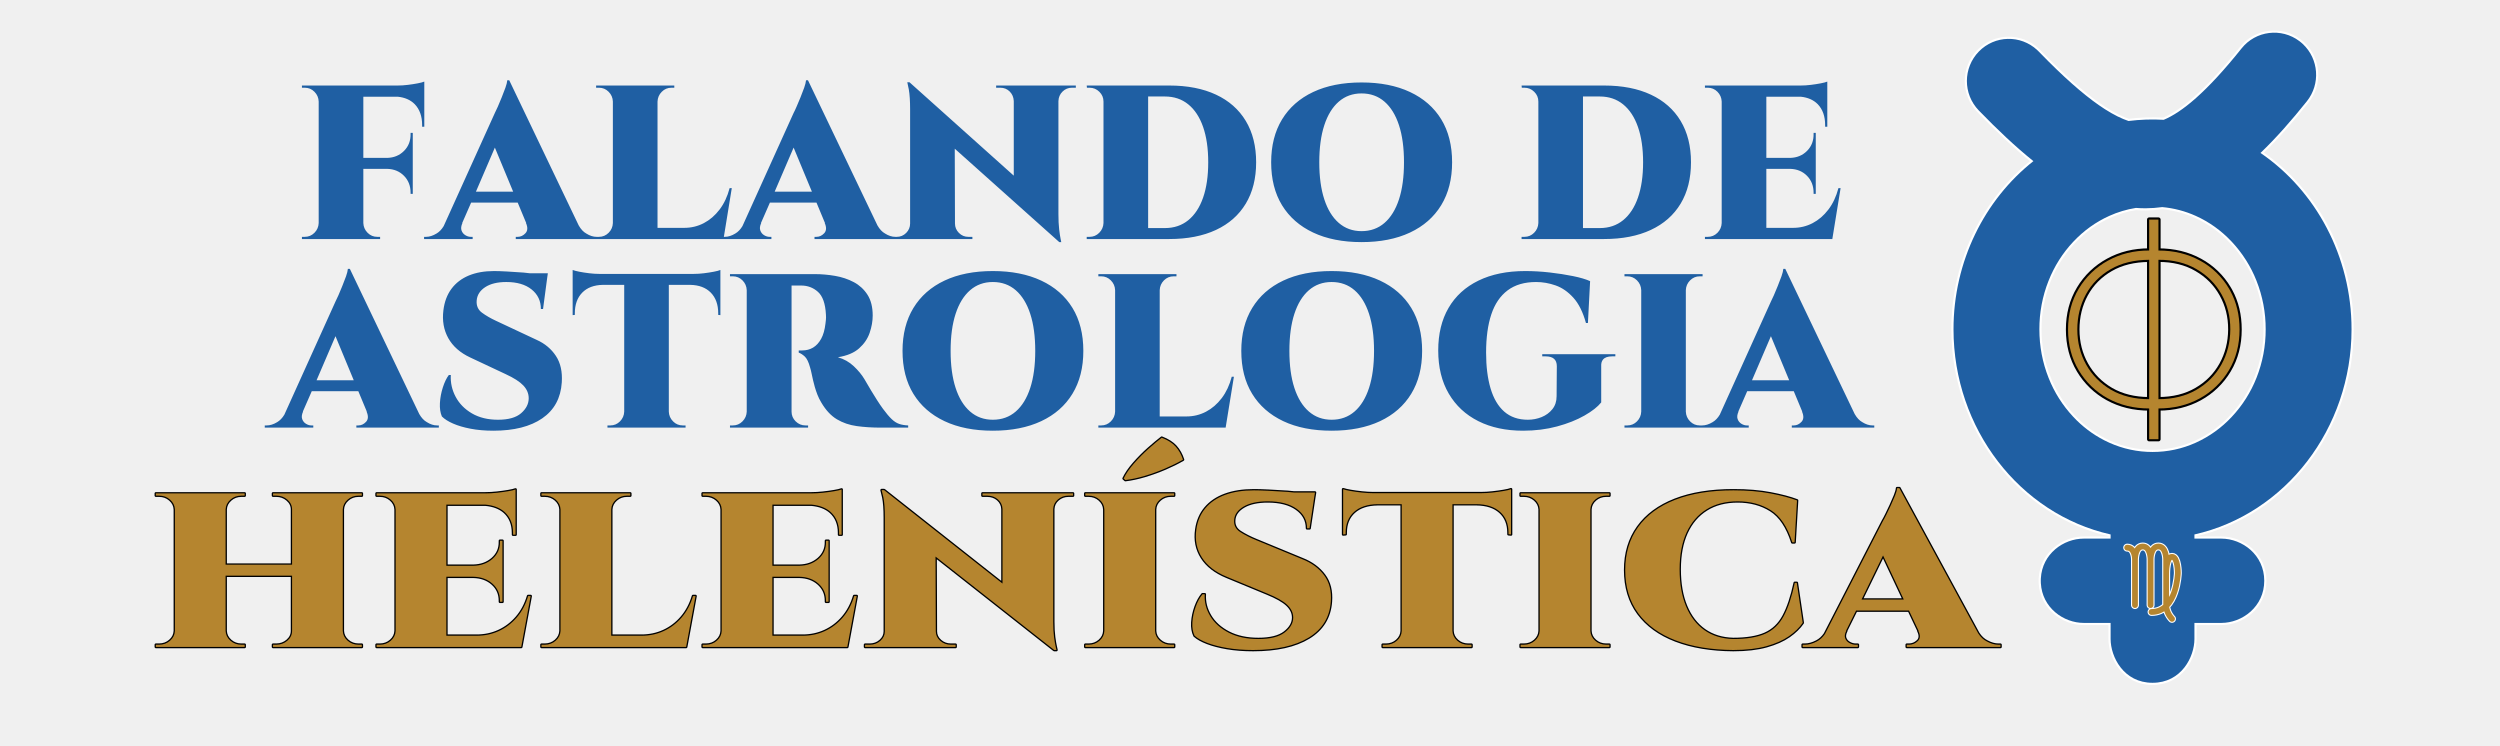
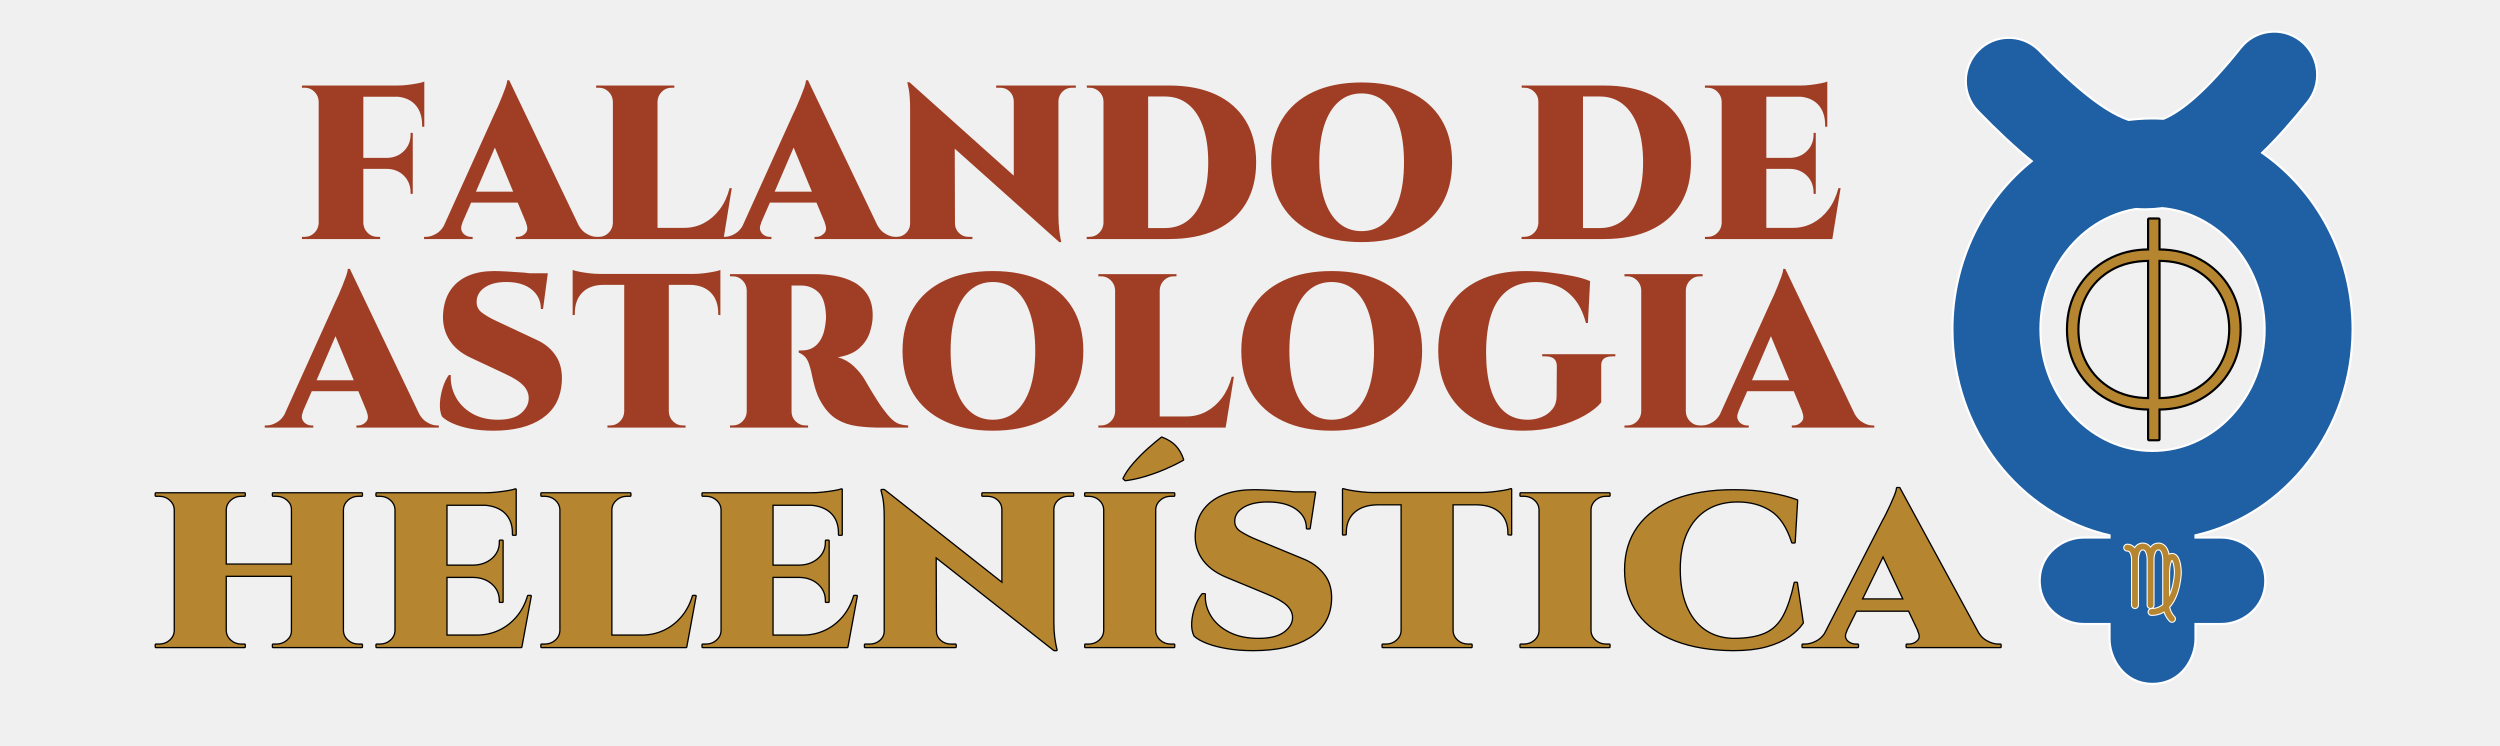
<svg xmlns="http://www.w3.org/2000/svg" viewBox="30 30 1140 340" fill="none">
-   <path fill="#1F5FA3" d="M218.22 90.6V118.4H217.23V117.9Q217.23 113.2 214.2 110.15Q211.17 107.1 206.5 107H195.68V131.7Q195.78 134.3 197.62 136.15Q199.45 138 202.04 138H203.33V139H167.68V138H168.97Q171.55 138 173.39 136.15Q175.23 134.3 175.32 131.7V76.3Q175.23 73.7 173.39 71.85Q171.55 70 168.97 70H167.68V69H211.37Q213.55 69 215.99 68.7Q218.42 68.4 220.5 68Q222.59 67.6 223.48 67.2V87.8H222.49V87Q222.49 81 219.11 77.5Q216.24 74.6 211.37 74.1H195.68V102H206.5Q211.17 101.9 214.25 98.8Q217.33 95.7 217.23 91V90.6Z M262.21 66.6 293.89 132.8Q295.37 135.4 297.36 136.5Q299.74 138 302.03 138H302.82V139H265.19V138H266.08Q268.07 138 269.61 136.35Q271.15 134.7 269.86 131.7H269.95L266.08 122.4H244.83L240.76 131.7H240.86Q239.97 133.7 240.46 135.1Q240.96 136.5 242.2 137.25Q243.44 138 244.63 138H245.53V139H223.38V138H224.28Q226.56 138 229.04 136.5Q230.93 135.4 232.32 133.1L255.66 81.5Q256.15 80.6 257 78.65Q257.84 76.7 258.78 74.4Q259.73 72.1 260.47 70Q261.22 67.9 261.32 66.6ZM255.66 97.3 247.02 117.4H264Z M363.69 115.8 359.92 139H301.83V138H303.12Q305.7 138 307.54 136.15Q309.38 134.3 309.47 131.7V76.3Q309.38 73.7 307.54 71.85Q305.7 70 303.12 70H301.83V69H337.48V70H336.19Q333.6 70 331.77 71.85Q329.93 73.7 329.83 76.3V133.9H342.04Q346.81 133.9 350.93 131.75Q355.05 129.6 358.13 125.55Q361.21 121.5 362.7 115.8Z M398.44 66.6 430.12 132.8Q431.61 135.4 433.6 136.5Q435.98 138 438.26 138H439.06V139H401.42V138H402.32Q404.3 138 405.84 136.35Q407.38 134.7 406.09 131.7H406.19L402.32 122.4H381.07L377 131.7H377.1Q376.2 133.7 376.7 135.1Q377.2 136.5 378.44 137.25Q379.68 138 380.87 138H381.76V139H359.62V138H360.51Q362.8 138 365.28 136.5Q367.17 135.4 368.56 133.1L391.89 81.5Q392.39 80.6 393.23 78.65Q394.08 76.7 395.02 74.4Q395.96 72.1 396.71 70Q397.45 67.9 397.55 66.6ZM391.89 97.3 383.25 117.4H400.23Z M444.72 67.5 492.28 110.1V76.1Q492.18 73.5 490.44 71.75Q488.71 70 486.12 70H484.24V69H520.58V70H518.79Q516.31 70 514.52 71.75Q512.74 73.5 512.64 76.1V127.6Q512.64 131.7 512.98 134.6Q513.33 137.5 513.63 138.9L513.93 140.4H513.03L465.37 97.8L465.47 131.9Q465.47 134.4 467.26 136.2Q469.04 138 471.53 138H473.41V139H437.07V138H438.96Q441.44 138 443.23 136.2Q445.01 134.4 445.01 131.9V80Q445.01 74.1 444.42 70.8L443.72 67.5Z M563.18 69Q575.59 69 584.48 73.15Q593.36 77.3 598.08 85.15Q602.8 93 602.8 104Q602.8 115 598.08 122.85Q593.36 130.7 584.48 134.85Q575.59 139 563.18 139H525.54V138H526.84Q529.42 138 531.25 136.15Q533.09 134.3 533.19 131.7V76.3Q533.19 73.7 531.3 71.85Q529.42 70 526.84 70H525.64L525.54 69ZM553.55 74V134H561.19Q567.45 134 571.87 130.4Q576.29 126.8 578.62 120.1Q580.95 113.4 580.95 104Q580.95 94.6 578.62 87.9Q576.29 81.2 571.87 77.6Q567.45 74 561.19 74Z M650.86 67.6Q663.67 67.6 672.95 71.95Q682.23 76.3 687.2 84.4Q692.16 92.5 692.16 104Q692.16 115.4 687.2 123.55Q682.23 131.7 672.95 136.05Q663.67 140.4 650.86 140.4Q638.05 140.4 628.81 136.05Q619.58 131.7 614.61 123.6Q609.65 115.5 609.65 104Q609.65 92.6 614.61 84.45Q619.58 76.3 628.81 71.95Q638.05 67.6 650.86 67.6ZM650.86 135.4Q657.01 135.4 661.33 131.65Q665.65 127.9 667.94 120.9Q670.22 113.9 670.22 104Q670.22 94.1 667.94 87.1Q665.65 80.1 661.33 76.35Q657.01 72.6 650.86 72.6Q644.8 72.6 640.48 76.35Q636.16 80.1 633.88 87.1Q631.59 94.1 631.59 104Q631.59 113.9 633.88 120.9Q636.16 127.9 640.48 131.65Q644.8 135.4 650.86 135.4Z  M761.47 69Q773.89 69 782.77 73.15Q791.66 77.3 796.38 85.15Q801.09 93 801.09 104Q801.09 115 796.38 122.85Q791.66 130.7 782.77 134.85Q773.89 139 761.47 139H723.84V138H725.13Q727.71 138 729.55 136.15Q731.39 134.3 731.49 131.7V76.3Q731.49 73.7 729.6 71.85Q727.71 70 725.13 70H723.94L723.84 69ZM751.84 74V134H759.49Q765.74 134 770.16 130.4Q774.58 126.8 776.91 120.1Q779.25 113.4 779.25 104Q779.25 94.6 776.91 87.9Q774.58 81.2 770.16 77.6Q765.74 74 759.49 74Z M869.31 115.8 865.54 139H807.45V138H808.74Q811.32 138 813.16 136.15Q814.99 134.3 815.09 131.7V76.3Q814.99 73.7 813.16 71.85Q811.32 70 808.74 70H807.45V69H851.14Q853.32 69 855.76 68.7Q858.19 68.4 860.27 68Q862.36 67.6 863.25 67.2V87.8H862.26V87Q862.26 81 858.88 77.5Q856 74.6 851.14 74.1H835.45V102H846.27Q850.94 101.9 854.02 98.8Q857.1 95.7 857 91V90.6H857.99V118.4H857V117.9Q857 113.2 853.97 110.15Q850.94 107.1 846.27 107H835.45V133.9H847.66Q852.43 133.9 856.55 131.75Q860.67 129.6 863.75 125.55Q866.83 121.5 868.32 115.8Z M189.53 152.6 221.18 218.8Q222.67 221.4 224.65 222.5Q227.03 224 229.31 224H230.11V225H192.5V224H193.4Q195.38 224 196.92 222.35Q198.46 220.7 197.17 217.7H197.27L193.4 208.4H172.16L168.09 217.7H168.19Q167.3 219.7 167.8 221.1Q168.29 222.5 169.53 223.25Q170.77 224 171.96 224H172.86V225H150.73V224H151.62Q153.91 224 156.39 222.5Q158.27 221.4 159.66 219.1L182.98 167.5Q183.47 166.6 184.32 164.65Q185.16 162.7 186.1 160.4Q187.05 158.1 187.79 156Q188.53 153.9 188.63 152.6ZM182.98 183.3 174.35 203.4H191.31Z M255.31 153.6Q257.49 153.6 261.16 153.8Q264.84 154 268.8 154.3Q270.19 154.5 271.48 154.6H279.82L279.52 156.7L277.63 170.9H276.64Q276.64 165.4 272.43 162Q268.21 158.6 260.87 158.6Q254.81 158.6 251.24 160.95Q247.67 163.3 247.37 167Q247.07 170.6 249.8 172.6Q252.53 174.6 256.2 176.3L274.76 185Q280.31 187.5 283.49 192.3Q286.66 197.1 286.17 204.4Q285.47 215.1 277.29 220.75Q269.1 226.4 255.01 226.4Q249.26 226.4 244.59 225.5Q239.93 224.6 236.61 223.15Q233.28 221.7 231.5 219.9Q230.41 217.4 230.6 213.8Q230.8 210.2 231.94 206.65Q233.08 203.1 234.67 201H235.57Q235.27 206.2 237.75 210.9Q240.23 215.6 245.19 218.5Q250.15 221.4 257.1 221.4Q264.24 221.4 267.66 218.4Q271.09 215.4 271.09 211.6Q271.09 208.4 268.66 205.8Q266.22 203.2 260.57 200.6L244.4 193Q237.55 189.8 234.42 184.2Q231.3 178.6 232.19 171.5Q232.89 165.7 235.86 161.7Q238.84 157.7 243.75 155.65Q248.66 153.6 255.31 153.6Z M358.5 153.1V173.7L357.51 173.6V172.9Q357.51 166.9 354.13 163.45Q350.76 160 344.71 159.9H334.98V217.7Q335.08 220.3 336.92 222.15Q338.75 224 341.33 224H342.62V225H307V224H308.29Q310.87 224 312.71 222.15Q314.55 220.3 314.64 217.7V159.9H304.92Q298.87 160 295.49 163.45Q292.12 166.9 292.12 172.9V173.6L291.13 173.7V153.1Q292.12 153.5 294.16 153.9Q296.19 154.3 298.67 154.6Q301.15 154.9 303.23 154.9H346.39Q348.58 154.9 351.01 154.6Q353.44 154.3 355.52 153.9Q357.61 153.5 358.5 153.1Z M370.51 217.7V162.3Q370.41 159.7 368.57 157.85Q366.74 156 364.16 156H362.87V155H401.66Q406.13 155 410.79 155.8Q415.45 156.6 419.32 158.65Q423.19 160.7 425.57 164.4Q427.95 168.1 427.95 173.9Q427.95 177.7 426.57 181.75Q425.18 185.8 421.75 188.85Q418.33 191.9 412.08 192.9Q416.25 194.1 419.32 197Q422.4 199.9 424.18 202.9Q424.38 203.2 425.18 204.6Q425.97 206 427.21 208.05Q428.45 210.1 429.84 212.3Q431.23 214.5 432.62 216.4Q434.9 219.5 436.59 221.1Q438.27 222.7 440.01 223.3Q441.75 223.9 444.13 224V225H431.73Q425.77 225 420.71 224.3Q415.65 223.6 411.63 221.2Q407.61 218.8 404.54 213.6Q403.45 211.8 402.75 210Q402.06 208.2 401.56 206.5Q401.07 204.8 400.72 203.25Q400.37 201.7 400.07 200.25Q399.78 198.8 399.38 197.5Q398.39 193.9 397 192.6Q395.61 191.3 394.22 190.8V189.8H395.81Q398.59 189.8 400.77 188.5Q402.95 187.2 404.44 184.5Q405.93 181.8 406.42 177.5Q406.52 176.7 406.62 175.75Q406.72 174.8 406.62 173.4Q406.23 166 403 163.1Q399.78 160.2 395.31 160.2H390.95V217.7Q390.95 220.3 392.83 222.15Q394.72 224 397.3 224H398.49V225H362.87V224H364.16Q366.74 224 368.57 222.15Q370.41 220.3 370.51 217.7Z M482.72 153.6Q495.52 153.6 504.8 157.95Q514.08 162.3 519.04 170.4Q524 178.5 524 190Q524 201.4 519.04 209.55Q514.08 217.7 504.8 222.05Q495.52 226.4 482.72 226.4Q469.93 226.4 460.7 222.05Q451.47 217.7 446.51 209.6Q441.55 201.5 441.55 190Q441.55 178.6 446.51 170.45Q451.47 162.3 460.7 157.95Q469.93 153.6 482.72 153.6ZM482.72 221.4Q488.88 221.4 493.19 217.65Q497.51 213.9 499.79 206.9Q502.07 199.9 502.07 190Q502.07 180.1 499.79 173.1Q497.51 166.1 493.19 162.35Q488.88 158.6 482.72 158.6Q476.67 158.6 472.36 162.35Q468.04 166.1 465.76 173.1Q463.48 180.1 463.48 190Q463.48 199.9 465.76 206.9Q468.04 213.9 472.36 217.65Q476.67 221.4 482.72 221.4Z M592.66 201.8 588.89 225H530.85V224H532.14Q534.72 224 536.55 222.15Q538.39 220.3 538.49 217.7V162.3Q538.39 159.7 536.55 157.85Q534.72 156 532.14 156H530.85V155H566.47V156H565.18Q562.6 156 560.76 157.85Q558.93 159.7 558.83 162.3V219.9H571.03Q575.79 219.9 579.91 217.75Q584.03 215.6 587.11 211.55Q590.18 207.5 591.67 201.8Z M637.21 153.6Q650.01 153.6 659.29 157.95Q668.57 162.3 673.53 170.4Q678.49 178.5 678.49 190Q678.49 201.4 673.53 209.55Q668.57 217.7 659.29 222.05Q650.01 226.4 637.21 226.4Q624.41 226.4 615.18 222.05Q605.96 217.7 601 209.6Q596.03 201.5 596.03 190Q596.03 178.6 601 170.45Q605.96 162.3 615.18 157.95Q624.41 153.6 637.21 153.6ZM637.21 221.4Q643.36 221.4 647.68 217.65Q652 213.9 654.28 206.9Q656.56 199.9 656.56 190Q656.56 180.1 654.28 173.1Q652 166.1 647.68 162.35Q643.36 158.6 637.21 158.6Q631.16 158.6 626.84 162.35Q622.53 166.1 620.24 173.1Q617.96 180.1 617.96 190Q617.96 199.9 620.24 206.9Q622.53 213.9 626.84 217.65Q631.16 221.4 637.21 221.4Z M760.15 197V213.5Q757.77 216.5 752.51 219.5Q747.25 222.5 740.05 224.45Q732.86 226.4 724.53 226.4Q712.82 226.4 704.14 222.05Q695.45 217.7 690.64 209.5Q685.83 201.3 685.83 189.8Q685.83 178.5 690.54 170.4Q695.26 162.3 704.19 157.95Q713.12 153.6 725.52 153.6Q730.98 153.6 736.68 154.25Q742.39 154.9 747.3 155.9Q752.21 156.9 755.09 158.2L754.09 177.3H753.2Q751.12 169.8 747.45 165.75Q743.78 161.7 739.36 160.15Q734.94 158.6 730.48 158.6Q722.54 158.6 717.48 162.4Q712.42 166.2 710.04 173.35Q707.66 180.5 707.66 190.8Q707.66 200.2 709.69 207.1Q711.73 214 715.94 217.7Q720.16 221.4 726.71 221.4Q729.98 221.4 732.96 220.2Q735.94 219 737.87 216.6Q739.81 214.2 739.81 210.7L739.91 197Q739.91 192.5 734.85 192.5H733.26V191.5H766.6V192.5H765.11Q762.13 192.5 760.94 194Q760.05 195.1 760.15 197Z M778.4 217.7V162.3Q778.3 159.7 776.47 157.85Q774.63 156 772.05 156H770.76V155H806.38V156H805.09Q802.51 156 800.68 157.85Q798.84 159.7 798.74 162.3V217.7Q798.84 220.3 800.68 222.15Q802.51 224 805.09 224H806.38V225H770.76V224H772.05Q774.63 224 776.47 222.15Q778.3 220.3 778.4 217.7Z M844.09 152.6 875.74 218.8Q877.23 221.4 879.21 222.5Q881.59 224 883.88 224H884.67V225H847.06V224H847.96Q849.94 224 851.48 222.35Q853.02 220.7 851.73 217.7H851.83L847.96 208.4H826.72L822.66 217.7H822.75Q821.86 219.7 822.36 221.1Q822.85 222.5 824.09 223.25Q825.33 224 826.53 224H827.42V225H805.29V224H806.19Q808.47 224 810.95 222.5Q812.83 221.4 814.22 219.1L837.54 167.5Q838.03 166.6 838.88 164.65Q839.72 162.7 840.66 160.4Q841.61 158.1 842.35 156Q843.1 153.9 843.19 152.6ZM837.54 183.3 828.91 203.4H845.87Z" />
+   <path fill="#A03E25" d="M218.22 90.6V118.4H217.23V117.9Q217.23 113.2 214.2 110.15Q211.17 107.1 206.5 107H195.68V131.7Q195.78 134.3 197.62 136.15Q199.45 138 202.04 138H203.33V139H167.68V138H168.97Q171.55 138 173.39 136.15Q175.23 134.3 175.32 131.7V76.3Q175.23 73.7 173.39 71.85Q171.55 70 168.97 70H167.68V69H211.37Q213.55 69 215.99 68.7Q218.42 68.4 220.5 68Q222.59 67.6 223.48 67.2V87.8H222.49V87Q222.49 81 219.11 77.5Q216.24 74.6 211.37 74.1H195.68V102H206.5Q211.17 101.9 214.25 98.8Q217.33 95.7 217.23 91V90.6Z M262.21 66.6 293.89 132.8Q295.37 135.4 297.36 136.5Q299.74 138 302.03 138H302.82V139H265.19V138H266.08Q268.07 138 269.61 136.35Q271.15 134.7 269.86 131.7H269.95L266.08 122.4H244.83L240.76 131.7H240.86Q239.97 133.7 240.46 135.1Q240.96 136.5 242.2 137.25Q243.44 138 244.63 138H245.53V139H223.38V138H224.28Q226.56 138 229.04 136.5Q230.93 135.4 232.32 133.1L255.66 81.5Q256.15 80.6 257 78.65Q257.84 76.7 258.78 74.4Q259.73 72.1 260.47 70Q261.22 67.9 261.32 66.6ZM255.66 97.3 247.02 117.4H264Z M363.69 115.8 359.92 139H301.83V138H303.12Q305.7 138 307.54 136.15Q309.38 134.3 309.47 131.7V76.3Q309.38 73.7 307.54 71.85Q305.7 70 303.12 70H301.83V69H337.48V70H336.19Q333.6 70 331.77 71.85Q329.93 73.7 329.83 76.3V133.9H342.04Q346.81 133.9 350.93 131.75Q355.05 129.6 358.13 125.55Q361.21 121.5 362.7 115.8Z M398.44 66.6 430.12 132.8Q431.61 135.4 433.6 136.5Q435.98 138 438.26 138H439.06V139H401.42V138H402.32Q404.3 138 405.84 136.35Q407.38 134.7 406.09 131.7H406.19L402.32 122.4H381.07L377 131.7H377.1Q376.2 133.7 376.7 135.1Q377.2 136.5 378.44 137.25Q379.68 138 380.87 138H381.76V139H359.62V138H360.51Q362.8 138 365.28 136.5Q367.17 135.4 368.56 133.1L391.89 81.5Q392.39 80.6 393.23 78.65Q394.08 76.7 395.02 74.4Q395.96 72.1 396.71 70Q397.45 67.9 397.55 66.6ZM391.89 97.3 383.25 117.4H400.23Z M444.72 67.5 492.28 110.1V76.1Q492.18 73.5 490.44 71.75Q488.71 70 486.12 70H484.24V69H520.58V70H518.79Q516.31 70 514.52 71.75Q512.74 73.5 512.64 76.1V127.6Q512.64 131.7 512.98 134.6Q513.33 137.5 513.63 138.9L513.93 140.4H513.03L465.37 97.8L465.47 131.9Q465.47 134.4 467.26 136.2Q469.04 138 471.53 138H473.41V139H437.07V138H438.96Q441.44 138 443.23 136.2Q445.01 134.4 445.01 131.9V80Q445.01 74.1 444.42 70.8L443.72 67.5Z M563.18 69Q575.59 69 584.48 73.15Q593.36 77.3 598.08 85.15Q602.8 93 602.8 104Q602.8 115 598.08 122.85Q593.36 130.7 584.48 134.85Q575.59 139 563.18 139H525.54V138H526.84Q529.42 138 531.25 136.15Q533.09 134.3 533.19 131.7V76.3Q533.19 73.7 531.3 71.85Q529.42 70 526.84 70H525.64L525.54 69ZM553.55 74V134H561.19Q567.45 134 571.87 130.4Q576.29 126.8 578.62 120.1Q580.95 113.4 580.95 104Q580.95 94.6 578.62 87.9Q576.29 81.2 571.87 77.6Q567.45 74 561.19 74Z M650.86 67.6Q663.67 67.6 672.95 71.95Q682.23 76.3 687.2 84.4Q692.16 92.5 692.16 104Q692.16 115.4 687.2 123.55Q682.23 131.7 672.95 136.05Q663.67 140.4 650.86 140.4Q638.05 140.4 628.81 136.05Q619.58 131.7 614.61 123.6Q609.65 115.5 609.65 104Q609.65 92.6 614.61 84.45Q619.58 76.3 628.81 71.95Q638.05 67.6 650.86 67.6ZM650.86 135.4Q657.01 135.4 661.33 131.65Q665.65 127.9 667.94 120.9Q670.22 113.9 670.22 104Q670.22 94.1 667.94 87.1Q665.65 80.1 661.33 76.35Q657.01 72.6 650.86 72.6Q644.8 72.6 640.48 76.35Q636.16 80.1 633.88 87.1Q631.59 94.1 631.59 104Q631.59 113.9 633.88 120.9Q636.16 127.9 640.48 131.65Q644.8 135.4 650.86 135.4Z  M761.47 69Q773.89 69 782.77 73.15Q791.66 77.3 796.38 85.15Q801.09 93 801.09 104Q801.09 115 796.38 122.85Q791.66 130.7 782.77 134.85Q773.89 139 761.47 139H723.84V138H725.13Q727.71 138 729.55 136.15Q731.39 134.3 731.49 131.7V76.3Q731.49 73.7 729.6 71.85Q727.71 70 725.13 70H723.94L723.84 69ZM751.84 74V134H759.49Q765.74 134 770.16 130.4Q774.58 126.8 776.91 120.1Q779.25 113.4 779.25 104Q779.25 94.6 776.91 87.9Q774.58 81.2 770.16 77.6Q765.74 74 759.49 74Z M869.31 115.8 865.54 139H807.45V138H808.74Q811.32 138 813.16 136.15Q814.99 134.3 815.09 131.7V76.3Q814.99 73.7 813.16 71.85Q811.32 70 808.74 70H807.45V69H851.14Q853.32 69 855.76 68.7Q858.19 68.4 860.27 68Q862.36 67.6 863.25 67.2V87.8H862.26V87Q862.26 81 858.88 77.5Q856 74.6 851.14 74.1H835.45V102H846.27Q850.94 101.9 854.02 98.8Q857.1 95.7 857 91V90.6H857.99V118.4H857V117.9Q857 113.2 853.97 110.15Q850.94 107.1 846.27 107H835.45V133.9H847.66Q852.43 133.9 856.55 131.75Q860.67 129.6 863.75 125.55Q866.83 121.5 868.32 115.8Z M189.53 152.6 221.18 218.8Q222.67 221.4 224.65 222.5Q227.03 224 229.31 224H230.11V225H192.5V224H193.4Q195.38 224 196.92 222.35Q198.46 220.7 197.17 217.7H197.27L193.4 208.4H172.16L168.09 217.7H168.19Q167.3 219.7 167.8 221.1Q168.29 222.5 169.53 223.25Q170.77 224 171.96 224H172.86V225H150.73V224H151.62Q153.91 224 156.39 222.5Q158.27 221.4 159.66 219.1L182.98 167.5Q183.47 166.6 184.32 164.65Q185.16 162.7 186.1 160.4Q187.05 158.1 187.79 156Q188.53 153.9 188.63 152.6ZM182.98 183.3 174.35 203.4H191.31Z M255.31 153.6Q257.49 153.6 261.16 153.8Q264.84 154 268.8 154.3Q270.19 154.5 271.48 154.6H279.82L279.52 156.7L277.63 170.9H276.64Q276.64 165.4 272.43 162Q268.21 158.6 260.87 158.6Q254.81 158.6 251.24 160.95Q247.67 163.3 247.37 167Q247.07 170.6 249.8 172.6Q252.53 174.6 256.2 176.3L274.76 185Q280.31 187.5 283.49 192.3Q286.66 197.1 286.17 204.4Q285.47 215.1 277.29 220.75Q269.1 226.4 255.01 226.4Q249.26 226.4 244.59 225.5Q239.93 224.6 236.61 223.15Q233.28 221.7 231.5 219.9Q230.41 217.4 230.6 213.8Q230.8 210.2 231.94 206.65Q233.08 203.1 234.67 201H235.57Q235.27 206.2 237.75 210.9Q240.23 215.6 245.19 218.5Q250.15 221.4 257.1 221.4Q264.24 221.4 267.66 218.4Q271.09 215.4 271.09 211.6Q271.09 208.4 268.66 205.8Q266.22 203.2 260.57 200.6L244.4 193Q237.55 189.8 234.42 184.2Q231.3 178.6 232.19 171.5Q232.89 165.7 235.86 161.7Q238.84 157.7 243.75 155.65Q248.66 153.6 255.31 153.6Z M358.5 153.1V173.7L357.51 173.6V172.9Q357.51 166.9 354.13 163.45Q350.76 160 344.71 159.9H334.98V217.7Q335.08 220.3 336.92 222.15Q338.75 224 341.33 224H342.62V225H307V224H308.29Q310.87 224 312.71 222.15Q314.55 220.3 314.64 217.7V159.9H304.92Q298.87 160 295.49 163.45Q292.12 166.9 292.12 172.9V173.6L291.13 173.7V153.1Q292.12 153.5 294.16 153.9Q296.19 154.3 298.67 154.6Q301.15 154.9 303.23 154.9H346.39Q348.58 154.9 351.01 154.6Q353.44 154.3 355.52 153.9Q357.61 153.5 358.5 153.1Z M370.51 217.7V162.3Q370.41 159.7 368.57 157.85Q366.74 156 364.16 156H362.87V155H401.66Q406.13 155 410.79 155.8Q415.45 156.6 419.32 158.65Q423.19 160.7 425.57 164.4Q427.95 168.1 427.95 173.9Q427.95 177.7 426.57 181.75Q425.18 185.8 421.75 188.85Q418.33 191.9 412.08 192.9Q416.25 194.1 419.32 197Q422.4 199.9 424.18 202.9Q424.38 203.2 425.18 204.6Q425.97 206 427.21 208.05Q428.45 210.1 429.84 212.3Q431.23 214.5 432.62 216.4Q434.9 219.5 436.59 221.1Q438.27 222.7 440.01 223.3Q441.75 223.9 444.13 224V225H431.73Q425.77 225 420.71 224.3Q415.65 223.6 411.63 221.2Q407.61 218.8 404.54 213.6Q403.45 211.8 402.75 210Q402.06 208.2 401.56 206.5Q401.07 204.8 400.72 203.25Q400.37 201.7 400.07 200.25Q399.78 198.8 399.38 197.5Q398.39 193.9 397 192.6Q395.61 191.3 394.22 190.8V189.8H395.81Q398.59 189.8 400.77 188.5Q402.95 187.2 404.44 184.5Q405.93 181.8 406.42 177.5Q406.52 176.7 406.62 175.75Q406.72 174.8 406.62 173.4Q406.23 166 403 163.1Q399.78 160.2 395.31 160.2H390.95V217.7Q390.95 220.3 392.83 222.15Q394.72 224 397.3 224H398.49V225H362.87V224H364.16Q366.74 224 368.57 222.15Q370.41 220.3 370.51 217.7Z M482.72 153.6Q495.52 153.6 504.8 157.95Q514.08 162.3 519.04 170.4Q524 178.5 524 190Q524 201.4 519.04 209.55Q514.08 217.7 504.8 222.05Q495.52 226.4 482.72 226.4Q469.93 226.4 460.7 222.05Q451.47 217.7 446.51 209.6Q441.55 201.5 441.55 190Q441.55 178.6 446.51 170.45Q451.47 162.3 460.7 157.95Q469.93 153.6 482.72 153.6ZM482.72 221.4Q488.88 221.4 493.19 217.65Q497.51 213.9 499.79 206.9Q502.07 199.9 502.07 190Q502.07 180.1 499.79 173.1Q497.51 166.1 493.19 162.35Q488.88 158.6 482.72 158.6Q476.67 158.6 472.36 162.35Q468.04 166.1 465.76 173.1Q463.48 180.1 463.48 190Q463.48 199.9 465.76 206.9Q468.04 213.9 472.36 217.65Q476.67 221.4 482.72 221.4Z M592.66 201.8 588.89 225H530.85V224H532.14Q534.72 224 536.55 222.15Q538.39 220.3 538.49 217.7V162.3Q538.39 159.7 536.55 157.85Q534.72 156 532.14 156H530.85V155H566.47V156H565.18Q562.6 156 560.76 157.85Q558.93 159.7 558.83 162.3V219.9H571.03Q575.79 219.9 579.91 217.75Q584.03 215.6 587.11 211.55Q590.18 207.5 591.67 201.8Z M637.21 153.6Q650.01 153.6 659.29 157.95Q668.57 162.3 673.53 170.4Q678.49 178.5 678.49 190Q678.49 201.4 673.53 209.55Q668.57 217.7 659.29 222.05Q650.01 226.4 637.21 226.4Q624.41 226.4 615.18 222.05Q605.96 217.7 601 209.6Q596.03 201.5 596.03 190Q596.03 178.6 601 170.45Q605.96 162.3 615.18 157.95Q624.41 153.6 637.21 153.6ZM637.21 221.4Q643.36 221.4 647.68 217.65Q652 213.9 654.28 206.9Q656.56 199.9 656.56 190Q656.56 180.1 654.28 173.1Q652 166.1 647.68 162.35Q643.36 158.6 637.21 158.6Q631.16 158.6 626.84 162.35Q622.53 166.1 620.24 173.1Q617.96 180.1 617.96 190Q617.96 199.9 620.24 206.9Q622.53 213.9 626.84 217.65Q631.16 221.4 637.21 221.4Z M760.15 197V213.5Q757.77 216.5 752.51 219.5Q747.25 222.5 740.05 224.45Q732.86 226.4 724.53 226.4Q712.82 226.4 704.14 222.05Q695.45 217.7 690.64 209.5Q685.83 201.3 685.83 189.8Q685.83 178.5 690.54 170.4Q695.26 162.3 704.19 157.95Q713.12 153.6 725.52 153.6Q730.98 153.6 736.68 154.25Q742.39 154.9 747.3 155.9Q752.21 156.9 755.09 158.2L754.09 177.3H753.2Q751.12 169.8 747.45 165.75Q743.78 161.7 739.36 160.15Q734.94 158.6 730.48 158.6Q722.54 158.6 717.48 162.4Q712.42 166.2 710.04 173.35Q707.66 180.5 707.66 190.8Q707.66 200.2 709.69 207.1Q711.73 214 715.94 217.7Q720.16 221.4 726.71 221.4Q729.98 221.4 732.96 220.2Q735.94 219 737.87 216.6Q739.81 214.2 739.81 210.7L739.91 197Q739.91 192.5 734.85 192.5H733.26V191.5H766.6V192.5H765.11Q762.13 192.5 760.94 194Q760.05 195.1 760.15 197Z M778.4 217.7V162.3Q778.3 159.7 776.47 157.85Q774.63 156 772.05 156H770.76V155H806.38V156H805.09Q802.51 156 800.68 157.85Q798.84 159.7 798.74 162.3V217.7Q798.84 220.3 800.68 222.15Q802.51 224 805.09 224H806.38V225H770.76V224H772.05Q774.63 224 776.47 222.15Q778.3 220.3 778.4 217.7Z M844.09 152.6 875.74 218.8Q877.23 221.4 879.21 222.5Q881.59 224 883.88 224H884.67V225H847.06V224H847.96Q849.94 224 851.48 222.35Q853.02 220.7 851.73 217.7H851.83L847.96 208.4H826.72L822.66 217.7H822.75Q821.86 219.7 822.36 221.1Q822.85 222.5 824.09 223.25Q825.33 224 826.53 224H827.42V225H805.29V224H806.19Q808.47 224 810.95 222.5Q812.83 221.4 814.22 219.1L837.54 167.5Q838.03 166.6 838.88 164.65Q839.72 162.7 840.66 160.4Q841.61 158.1 842.35 156Q843.1 153.9 843.19 152.6ZM837.54 183.3 828.91 203.4H845.87Z" />
  <path fill="#B5852F" stroke="#000" stroke-width="1.2" stroke-linejoin="round" paint-order="stroke" d="M109.76 317.7V262.3Q109.65 259.7 107.56 257.85Q105.48 256 102.55 256H101.08V255H141.55V256H140.08Q137.15 256 135.07 257.85Q132.98 259.7 132.87 262.3V287.5H163.19V262.3Q163.19 259.7 161.05 257.85Q158.91 256 155.98 256H154.51V255H194.98V256H193.51Q190.58 256 188.5 257.85Q186.41 259.7 186.3 262.3V317.7Q186.41 320.3 188.5 322.15Q190.58 324 193.51 324H194.98V325H154.51V324H155.98Q158.91 324 161.05 322.15Q163.19 320.3 163.19 317.7V292.5H132.87V317.7Q132.98 320.3 135.07 322.15Q137.15 324 140.08 324H141.55V325H101.08V324H102.55Q105.48 324 107.56 322.15Q109.65 320.3 109.76 317.7Z M271.97 301.8 267.68 325H201.74V324H203.21Q206.14 324 208.22 322.15Q210.31 320.3 210.42 317.7V262.3Q210.31 259.7 208.22 257.85Q206.14 256 203.21 256H201.74V255H251.34Q253.82 255 256.58 254.7Q259.34 254.4 261.71 254Q264.08 253.6 265.09 253.2V273.8H263.96V273Q263.96 267 260.13 263.5Q256.86 260.6 251.34 260.1H233.53V288H245.82Q251.11 287.9 254.61 284.8Q258.1 281.7 257.99 277V276.6H259.12V304.4H257.99V303.9Q257.99 299.2 254.55 296.15Q251.11 293.1 245.82 293H233.53V319.9H247.39Q252.8 319.9 257.48 317.75Q262.16 315.6 265.65 311.55Q269.15 307.5 270.84 301.8Z M347.15 301.8 342.87 325H276.93V324H278.39Q281.32 324 283.41 322.15Q285.49 320.3 285.61 317.7V262.3Q285.49 259.7 283.41 257.85Q281.32 256 278.39 256H276.93V255H317.39V256H315.93Q313 256 310.91 257.85Q308.83 259.7 308.71 262.3V319.9H322.58Q327.99 319.9 332.67 317.75Q337.35 315.6 340.84 311.55Q344.33 307.5 346.03 301.8Z M420.65 301.8 416.36 325H350.42V324H351.89Q354.82 324 356.9 322.15Q358.99 320.3 359.1 317.7V262.3Q358.99 259.7 356.9 257.85Q354.82 256 351.89 256H350.42V255H400.02Q402.5 255 405.26 254.7Q408.02 254.4 410.39 254Q412.76 253.6 413.77 253.2V273.8H412.64V273Q412.64 267 408.81 263.5Q405.54 260.6 400.02 260.1H382.21V288H394.5Q399.79 287.9 403.29 284.8Q406.78 281.7 406.67 277V276.6H407.8V304.4H406.67V303.9Q406.67 299.2 403.23 296.15Q399.79 293.1 394.5 293H382.21V319.9H396.07Q401.48 319.9 406.16 317.75Q410.84 315.6 414.33 311.55Q417.83 307.5 419.52 301.8Z M433.16 253.5 487.15 296.1V262.1Q487.04 259.5 485.07 257.75Q483.09 256 480.16 256H478.02V255H519.28V256H517.25Q514.43 256 512.4 257.75Q510.37 259.5 510.26 262.1V313.6Q510.26 317.7 510.65 320.6Q511.05 323.5 511.39 324.9L511.73 326.4H510.71L456.6 283.8L456.72 317.9Q456.72 320.4 458.75 322.2Q460.78 324 463.59 324H465.74V325H424.48V324H426.62Q429.44 324 431.47 322.2Q433.5 320.4 433.5 317.9V266Q433.5 260.1 432.82 256.8L432.03 253.5Z M533.59 317.7V262.3Q533.48 259.7 531.4 257.85Q529.31 256 526.38 256H524.91V255H565.38V256H563.92Q560.99 256 558.9 257.85Q556.81 259.7 556.7 262.3V317.7Q556.81 320.3 558.9 322.15Q560.99 324 563.92 324H565.38V325H524.91V324H526.38Q529.31 324 531.4 322.15Q533.48 320.3 533.59 317.7ZM542.39 248.2Q543.96 244.9 547.12 241.3Q550.28 237.7 553.77 234.6Q557.27 231.5 559.75 229.6Q563.92 231.2 566.11 233.65Q568.31 236.1 569.44 239.6Q565.83 241.7 561.27 243.65Q556.7 245.6 552.02 247Q547.35 248.4 543.18 248.9Z M601.79 253.6Q604.27 253.6 608.44 253.8Q612.61 254 617.12 254.3Q618.7 254.5 620.16 254.6H629.63L629.29 256.7L627.15 270.9H626.03Q626.03 265.4 621.23 262Q616.44 258.6 608.1 258.6Q601.23 258.6 597.17 260.95Q593.11 263.3 592.77 267Q592.43 270.6 595.53 272.6Q598.63 274.6 602.8 276.3L623.88 285Q630.2 287.5 633.8 292.3Q637.41 297.1 636.85 304.4Q636.06 315.1 626.76 320.75Q617.46 326.4 601.45 326.4Q594.91 326.4 589.62 325.5Q584.32 324.6 580.54 323.15Q576.77 321.7 574.74 319.9Q573.5 317.4 573.72 313.8Q573.95 310.2 575.24 306.65Q576.54 303.1 578.34 301H579.36Q579.02 306.2 581.84 310.9Q584.66 315.6 590.29 318.5Q595.93 321.4 603.82 321.4Q611.94 321.4 615.82 318.4Q619.71 315.4 619.71 311.6Q619.71 308.4 616.95 305.8Q614.19 303.2 607.76 300.6L589.39 293Q581.61 289.8 578.06 284.2Q574.51 278.6 575.53 271.5Q576.32 265.7 579.7 261.7Q583.08 257.7 588.66 255.65Q594.24 253.6 601.79 253.6Z M719.02 253.1V273.7L717.89 273.6V272.9Q717.89 266.9 714.06 263.45Q710.23 260 703.35 259.9H692.31V317.7Q692.42 320.3 694.5 322.15Q696.59 324 699.52 324H700.99V325H660.52V324H661.98Q664.91 324 667 322.15Q669.08 320.3 669.2 317.7V259.9H658.15Q651.27 260 647.44 263.45Q643.61 266.9 643.61 272.9V273.6L642.48 273.7V253.1Q643.61 253.5 645.92 253.9Q648.23 254.3 651.05 254.6Q653.87 254.9 656.23 254.9H705.27Q707.75 254.9 710.51 254.6Q713.27 254.3 715.64 253.9Q718.01 253.5 719.02 253.1Z M732.1 317.7V262.3Q731.98 259.7 729.9 257.85Q727.81 256 724.88 256H723.42V255H763.88V256H762.42Q759.49 256 757.4 257.85Q755.32 259.7 755.2 262.3V317.7Q755.32 320.3 757.4 322.15Q759.49 324 762.42 324H763.88V325H723.42V324H724.88Q727.81 324 729.9 322.15Q731.98 320.3 732.1 317.7Z M849.33 295.8 852.03 314Q849.78 317.3 845.78 320.1Q841.77 322.9 835.52 324.65Q829.26 326.4 820.36 326.4Q805.25 326.3 794.15 322.05Q783.05 317.8 777.07 309.7Q771.1 301.6 771.1 289.9Q771.1 278.5 776.96 270.35Q782.82 262.2 793.87 257.9Q804.91 253.6 820.47 253.6Q829.94 253.6 837.32 255Q844.7 256.4 849.44 258.2L848.31 277.3H847.3Q843.92 266.7 837.49 262.65Q831.07 258.6 822.39 258.6Q814.04 258.6 808.13 262.3Q802.21 266 799.05 272.9Q795.9 279.8 795.9 289.6Q795.9 299.4 798.83 306.45Q801.76 313.5 807.22 317.35Q812.69 321.2 820.36 321.4Q829.49 321.4 834.9 319Q840.31 316.6 843.35 310.95Q846.4 305.3 848.42 295.8Z M896.11 252.6 932.06 318.8Q933.75 321.4 936.01 322.5Q938.71 324 941.31 324H942.21V325H899.49V324H900.5Q902.76 324 904.5 322.35Q906.25 320.7 904.79 317.7H904.9L900.5 308.4H876.38L871.76 317.7H871.87Q870.86 319.7 871.42 321.1Q871.98 322.5 873.39 323.25Q874.8 324 876.15 324H877.17V325H852.03V324H853.05Q855.64 324 858.46 322.5Q860.6 321.4 862.18 319.1L888.67 267.5Q889.23 266.6 890.19 264.65Q891.15 262.7 892.22 260.4Q893.29 258.1 894.13 256Q894.98 253.9 895.09 252.6ZM888.67 283.3 878.86 303.4H898.13Z" />
  <svg x="844.9" y="28.4" width="330" height="330" viewBox="0 0 100 100">
    <g fill="#FFFFFF" stroke="#FFFFFF" stroke-width="0.6" stroke-linejoin="round">
      <path d="M66.137 45.987a18 18 0 0 0-1.264-6.69v-.002a17 17 0 0 0-3.416-5.398c-1.457-1.552-3.126-2.745-4.968-3.574l-.002-.001a14.4 14.4 0 0 0-4.644-1.221q-1.124.156-2.285.164a17 17 0 0 1-1.359-.05 14.5 14.5 0 0 0-3.688 1.107v.001c-1.84.829-3.509 2.021-4.97 3.576l-.002-.002a17 17 0 0 0-3.41 5.401h-.002a18 18 0 0 0-1.262 6.69c0 2.34.428 4.586 1.264 6.69h-.002a17 17 0 0 0 3.416 5.4 15.6 15.6 0 0 0 4.286 3.247l.684.328c1.9.856 3.904 1.287 5.987 1.287s4.089-.43 5.985-1.285l.002-.002a15.5 15.5 0 0 0 4.97-3.575l.002-.002a17 17 0 0 0 3.414-5.396 18 18 0 0 0 1.264-6.693m11.863 0c0 13.707-9.14 25.53-21.71 28.35v.575H60c2.897 0 5.938 2.24 5.938 5.824 0 3.593-3.05 5.825-5.938 5.825h-3.71v2.223c0 2.463-1.795 6.05-5.79 6.05-3.993 0-5.79-3.585-5.79-6.05V86.56H41c-2.791 0-5.748-2.09-5.93-5.49l-.008-.334.009-.33c.18-3.394 3.129-5.494 5.93-5.494h3.709v-.576C32.14 71.514 23 59.694 23 45.987c0-9.393 4.293-17.903 11.041-23.237-2.474-1.981-4.976-4.35-7.546-7.002a5.85 5.85 0 0 1 .01-8.144 5.766 5.766 0 0 1 8.063-.2l.218.212 1.343 1.363c3.057 3.047 5.597 5.187 7.784 6.588 1.261.808 2.338 1.325 3.268 1.638a26.6 26.6 0 0 1 4.868-.163c2.499-1.049 5.88-3.76 10.754-9.864a5.77 5.77 0 0 1 8.002-1.003l.238.191.222.197c2.222 2.08 2.46 5.537.565 7.91-2.108 2.64-4.231 5.06-6.41 7.146C73.046 26.829 78 35.898 78 45.987" />
      <path d="M41 79.495h19c.75 0 1.355.556 1.355 1.242s-.606 1.24-1.355 1.24H41c-.747 0-1.355-.555-1.355-1.24 0-.686.608-1.242 1.355-1.242" />
      <path d="M51.706 67.912v20.871c0 .811-.54 1.467-1.206 1.467s-1.206-.656-1.206-1.467V67.912z" />
      <path d="M50.5 21.58c12.656 0 22.917 10.928 22.917 24.408S63.157 70.394 50.5 70.394 27.583 59.468 27.583 45.988 37.843 21.58 50.501 21.58M36.2 61.214c1.861 1.981 4.021 3.533 6.43 4.618a19 19 0 0 0 7.87 1.691c2.731 0 5.38-.568 7.87-1.69a20.1 20.1 0 0 0 6.43-4.619 21.6 21.6 0 0 0 4.334-6.844 22.6 22.6 0 0 0 1.587-8.382 22.6 22.6 0 0 0-1.588-8.382 21.6 21.6 0 0 0-4.334-6.847c-1.858-1.979-4.02-3.532-6.43-4.616a19 19 0 0 0-7.869-1.69c-2.732 0-5.378.568-7.87 1.69-2.409 1.084-4.569 2.637-6.43 4.616a21.6 21.6 0 0 0-4.332 6.847 22.6 22.6 0 0 0-1.587 8.382c0 2.908.533 5.727 1.587 8.382a21.6 21.6 0 0 0 4.333 6.844" />
      <path d="M66.385 10.037a1.184 1.184 0 0 1 1.698-.17c.514.434.588 1.216.166 1.746-6.79 8.503-12.52 13.035-18.715 13.068-6.147.033-12.248-4.383-19.748-12.122a1.267 1.267 0 0 1 .002-1.755 1.183 1.183 0 0 1 1.706.002c7.532 7.772 12.986 11.42 18.028 11.394 4.993-.027 10.087-3.679 16.863-12.163" />
    </g>
    <g fill="#1F5FA3">
      <path d="M66.137 45.987a18 18 0 0 0-1.264-6.69v-.002a17 17 0 0 0-3.416-5.398c-1.457-1.552-3.126-2.745-4.968-3.574l-.002-.001a14.4 14.4 0 0 0-4.644-1.221q-1.124.156-2.285.164a17 17 0 0 1-1.359-.05 14.5 14.5 0 0 0-3.688 1.107v.001c-1.84.829-3.509 2.021-4.97 3.576l-.002-.002a17 17 0 0 0-3.41 5.401h-.002a18 18 0 0 0-1.262 6.69c0 2.34.428 4.586 1.264 6.69h-.002a17 17 0 0 0 3.416 5.4 15.6 15.6 0 0 0 4.286 3.247l.684.328c1.9.856 3.904 1.287 5.987 1.287s4.089-.43 5.985-1.285l.002-.002a15.5 15.5 0 0 0 4.97-3.575l.002-.002a17 17 0 0 0 3.414-5.396 18 18 0 0 0 1.264-6.693m11.863 0c0 13.707-9.14 25.53-21.71 28.35v.575H60c2.897 0 5.938 2.24 5.938 5.824 0 3.593-3.05 5.825-5.938 5.825h-3.71v2.223c0 2.463-1.795 6.05-5.79 6.05-3.993 0-5.79-3.585-5.79-6.05V86.56H41c-2.791 0-5.748-2.09-5.93-5.49l-.008-.334.009-.33c.18-3.394 3.129-5.494 5.93-5.494h3.709v-.576C32.14 71.514 23 59.694 23 45.987c0-9.393 4.293-17.903 11.041-23.237-2.474-1.981-4.976-4.35-7.546-7.002a5.85 5.85 0 0 1 .01-8.144 5.766 5.766 0 0 1 8.063-.2l.218.212 1.343 1.363c3.057 3.047 5.597 5.187 7.784 6.588 1.261.808 2.338 1.325 3.268 1.638a26.6 26.6 0 0 1 4.868-.163c2.499-1.049 5.88-3.76 10.754-9.864a5.77 5.77 0 0 1 8.002-1.003l.238.191.222.197c2.222 2.08 2.46 5.537.565 7.91-2.108 2.64-4.231 5.06-6.41 7.146C73.046 26.829 78 35.898 78 45.987" />
      <path d="M41 79.495h19c.75 0 1.355.556 1.355 1.242s-.606 1.24-1.355 1.24H41c-.747 0-1.355-.555-1.355-1.24 0-.686.608-1.242 1.355-1.242" />
      <path d="M51.706 67.912v20.871c0 .811-.54 1.467-1.206 1.467s-1.206-.656-1.206-1.467V67.912z" />
      <path d="M50.5 21.58c12.656 0 22.917 10.928 22.917 24.408S63.157 70.394 50.5 70.394 27.583 59.468 27.583 45.988 37.843 21.58 50.501 21.58M36.2 61.214c1.861 1.981 4.021 3.533 6.43 4.618a19 19 0 0 0 7.87 1.691c2.731 0 5.38-.568 7.87-1.69a20.1 20.1 0 0 0 6.43-4.619 21.6 21.6 0 0 0 4.334-6.844 22.6 22.6 0 0 0 1.587-8.382 22.6 22.6 0 0 0-1.588-8.382 21.6 21.6 0 0 0-4.334-6.847c-1.858-1.979-4.02-3.532-6.43-4.616a19 19 0 0 0-7.869-1.69c-2.732 0-5.378.568-7.87 1.69-2.409 1.084-4.569 2.637-6.43 4.616a21.6 21.6 0 0 0-4.332 6.847 22.6 22.6 0 0 0-1.587 8.382c0 2.908.533 5.727 1.587 8.382a21.6 21.6 0 0 0 4.333 6.844" />
      <path d="M66.385 10.037a1.184 1.184 0 0 1 1.698-.17c.514.434.588 1.216.166 1.746-6.79 8.503-12.52 13.035-18.715 13.068-6.147.033-12.248-4.383-19.748-12.122a1.267 1.267 0 0 1 .002-1.755 1.183 1.183 0 0 1 1.706.002c7.532 7.772 12.986 11.42 18.028 11.394 4.993-.027 10.087-3.679 16.863-12.163" />
    </g>
    <path d="M51.318 30.828v4.274q3.214.003 5.75 1.396a10.35 10.35 0 0 1 4.001 3.868l.177.31q1.282 2.35 1.281 5.339c0 2.105-.489 3.986-1.472 5.634a10.57 10.57 0 0 1-4.016 3.881v.001q-2.536 1.392-5.72 1.396v4.245h-1.28v-4.245q-3.186-.004-5.722-1.396a10.56 10.56 0 0 1-4.015-3.882c-.983-1.648-1.474-3.529-1.474-5.634q0-3.174 1.488-5.65a10.57 10.57 0 0 1 4.03-3.867q2.55-1.406 5.692-1.396v-4.274zm-1.28 5.555q-3.099.018-5.304 1.293-2.242 1.294-3.432 3.474-1.193 2.184-1.194 4.865 0 2.665 1.222 4.847 1.22 2.183 3.447 3.491h.001q2.227 1.287 5.26 1.294zm1.28 19.264q3.033-.007 5.245-1.294 2.228-1.293 3.448-3.476 1.221-2.198 1.237-4.863.014-2.665-1.208-4.847v-.001q-1.22-2.196-3.463-3.49v-.001q-2.226-1.302-5.259-1.293z" fill="#000000" stroke="#000000" stroke-width="0.6" stroke-linejoin="round" />
    <path d="M51.318 30.828v4.274q3.214.003 5.75 1.396a10.35 10.35 0 0 1 4.001 3.868l.177.31q1.282 2.35 1.281 5.339c0 2.105-.489 3.986-1.472 5.634a10.57 10.57 0 0 1-4.016 3.881v.001q-2.536 1.392-5.72 1.396v4.245h-1.28v-4.245q-3.186-.004-5.722-1.396a10.56 10.56 0 0 1-4.015-3.882c-.983-1.648-1.474-3.529-1.474-5.634q0-3.174 1.488-5.65a10.57 10.57 0 0 1 4.03-3.867q2.55-1.406 5.692-1.396v-4.274zm-1.28 5.555q-3.099.018-5.304 1.293-2.242 1.294-3.432 3.474-1.193 2.184-1.194 4.865 0 2.665 1.222 4.847 1.22 2.183 3.447 3.491h.001q2.227 1.287 5.26 1.294zm1.28 19.264q3.033-.007 5.245-1.294 2.228-1.293 3.448-3.476 1.221-2.198 1.237-4.863.014-2.665-1.208-4.847v-.001q-1.22-2.196-3.463-3.49v-.001q-2.226-1.302-5.259-1.293z" fill="#B5852F" />
    <path d="M53.192 86s-.807-.794-.807-1.905v-6.349s0-1.746-1.077-1.746-1.077 1.746-1.077 1.746m0 0v6.35m0-6.35S50.22 76 49.154 76s-1.077 1.746-1.077 1.746m0 6.35v-6.35m0 0s0-1.587-1.077-1.587m5.385 3.492s0-2.222.807-2.222c.808 0 .808 2.222.808 2.222s-.135 5.397-3.635 5.397" stroke="#FFFFFF" stroke-width="1.1" stroke-linecap="round" stroke-linejoin="round" />
    <path d="M53.192 86s-.807-.794-.807-1.905v-6.349s0-1.746-1.077-1.746-1.077 1.746-1.077 1.746m0 0v6.35m0-6.35S50.22 76 49.154 76s-1.077 1.746-1.077 1.746m0 6.35v-6.35m0 0s0-1.587-1.077-1.587m5.385 3.492s0-2.222.807-2.222c.808 0 .808 2.222.808 2.222s-.135 5.397-3.635 5.397" stroke="#B5852F" stroke-width="0.8" stroke-linecap="round" stroke-linejoin="round" />
  </svg>
</svg>
